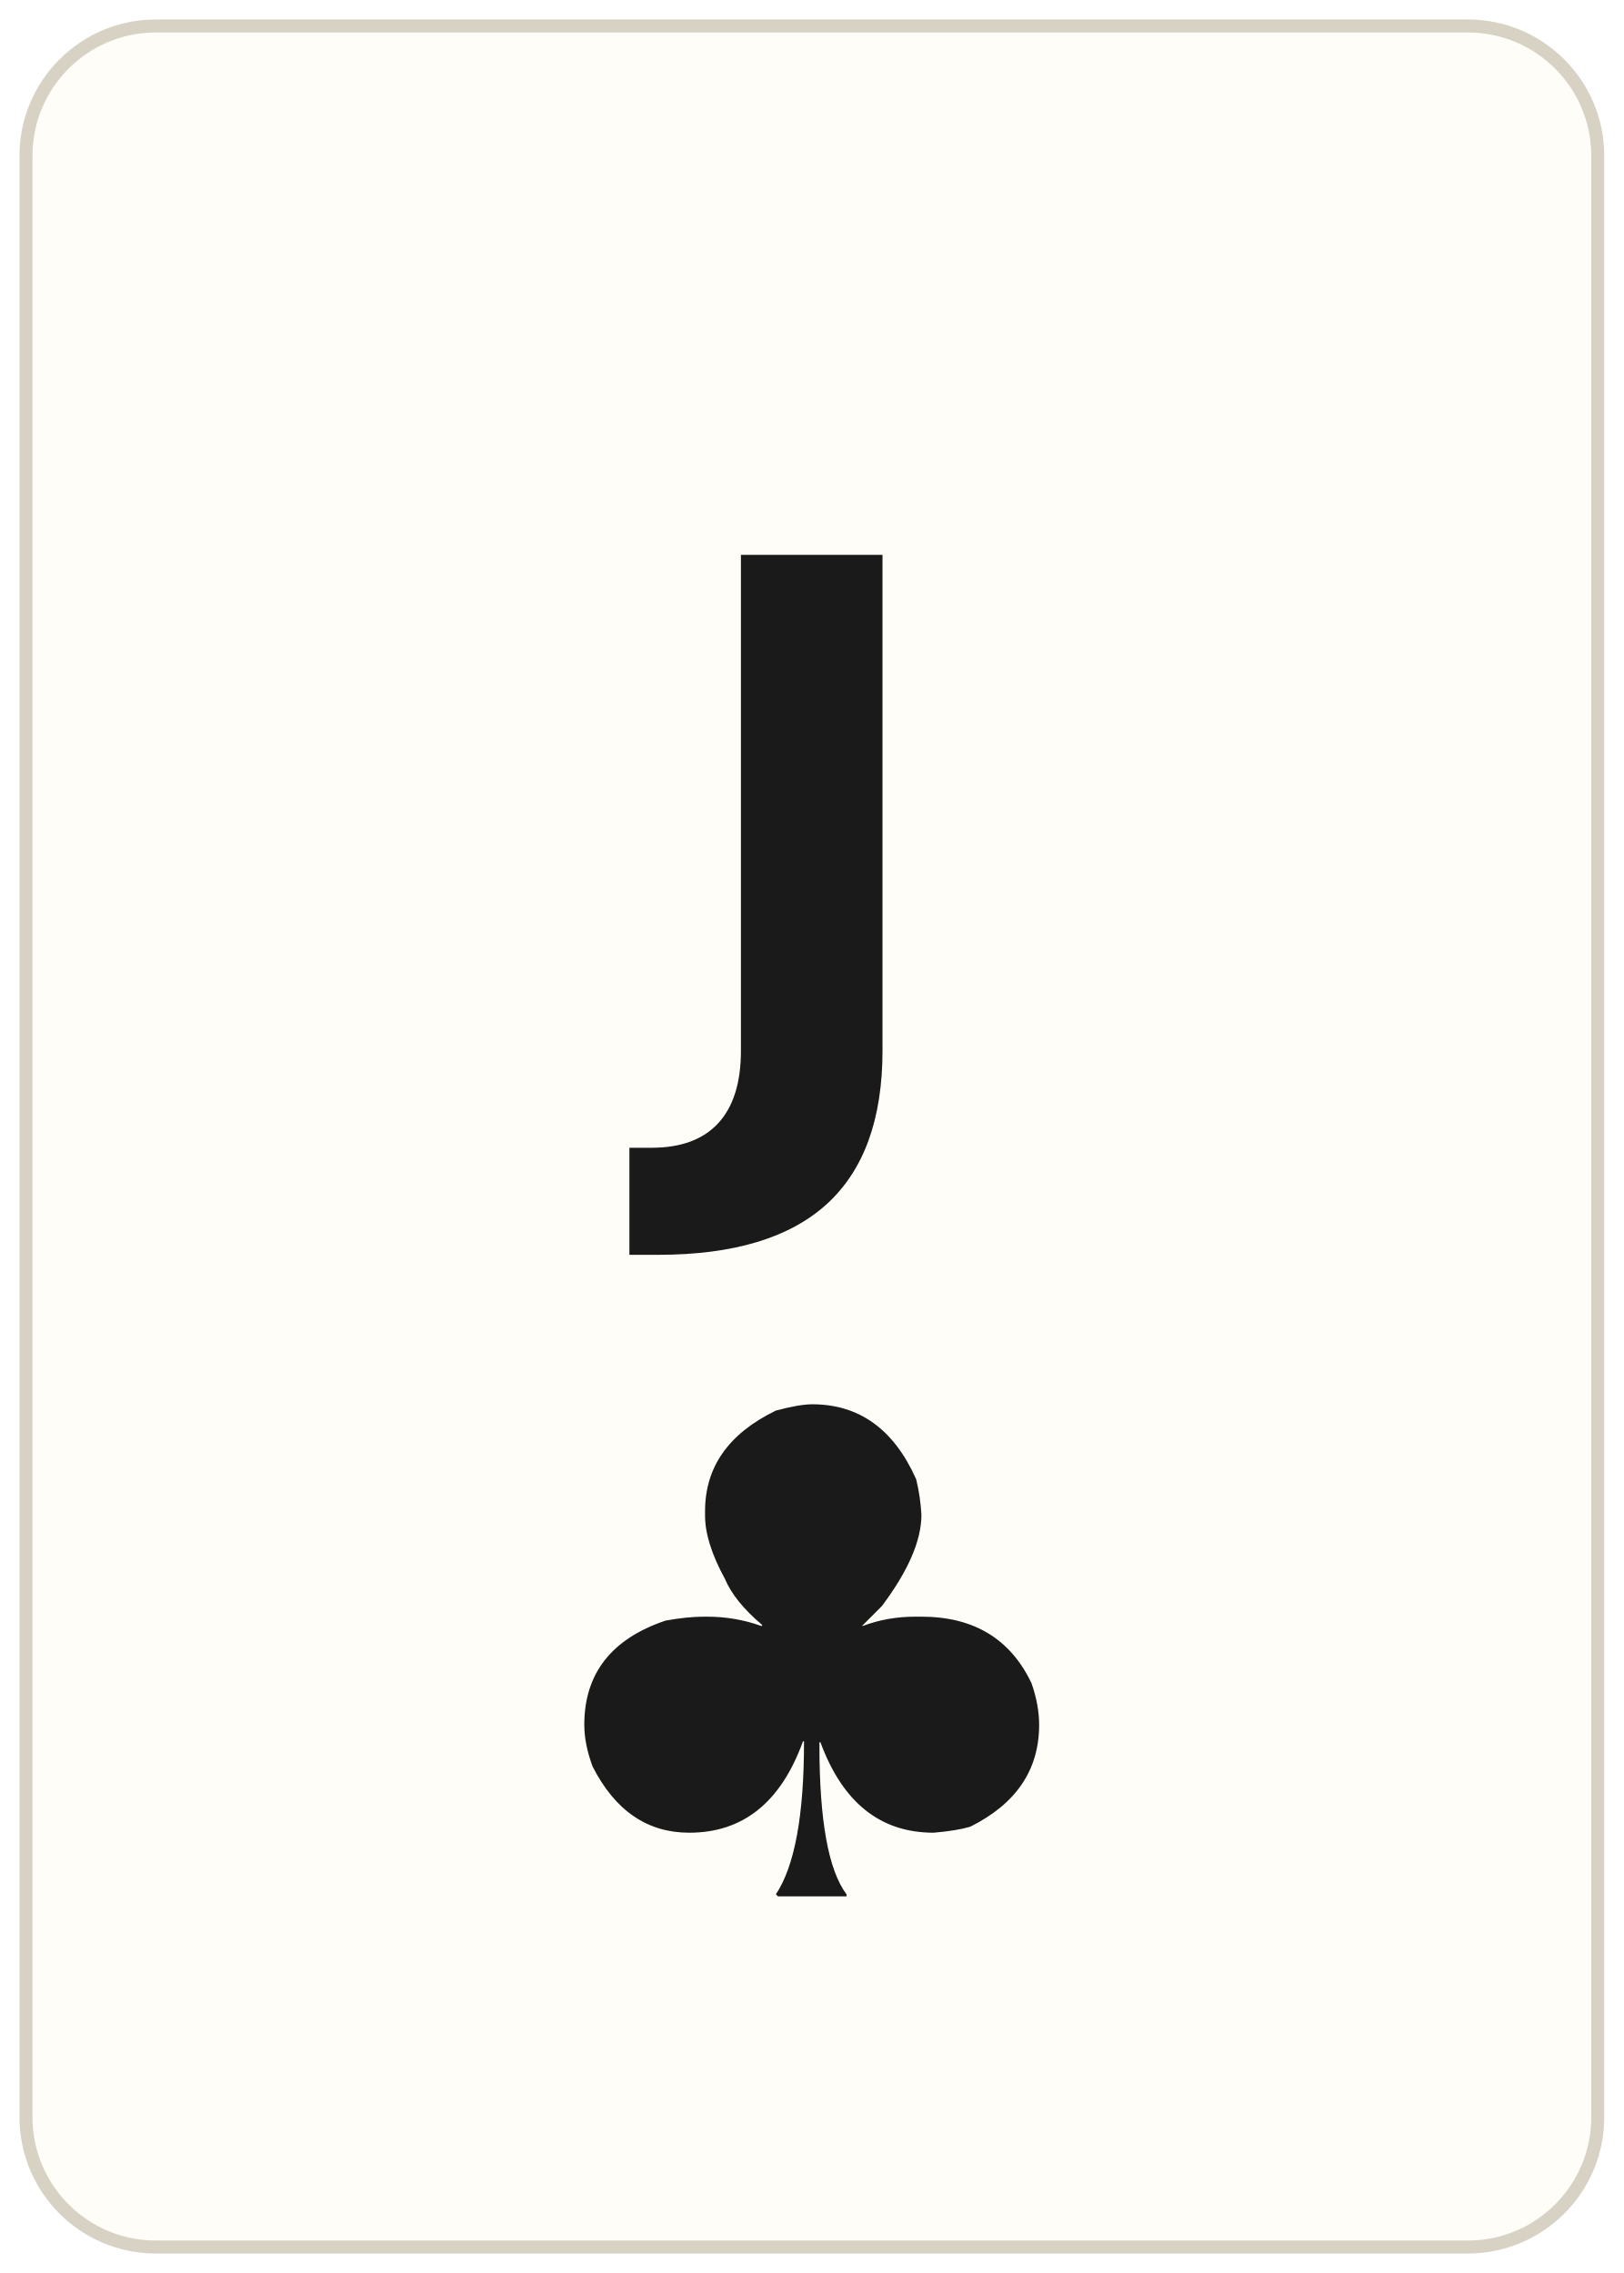
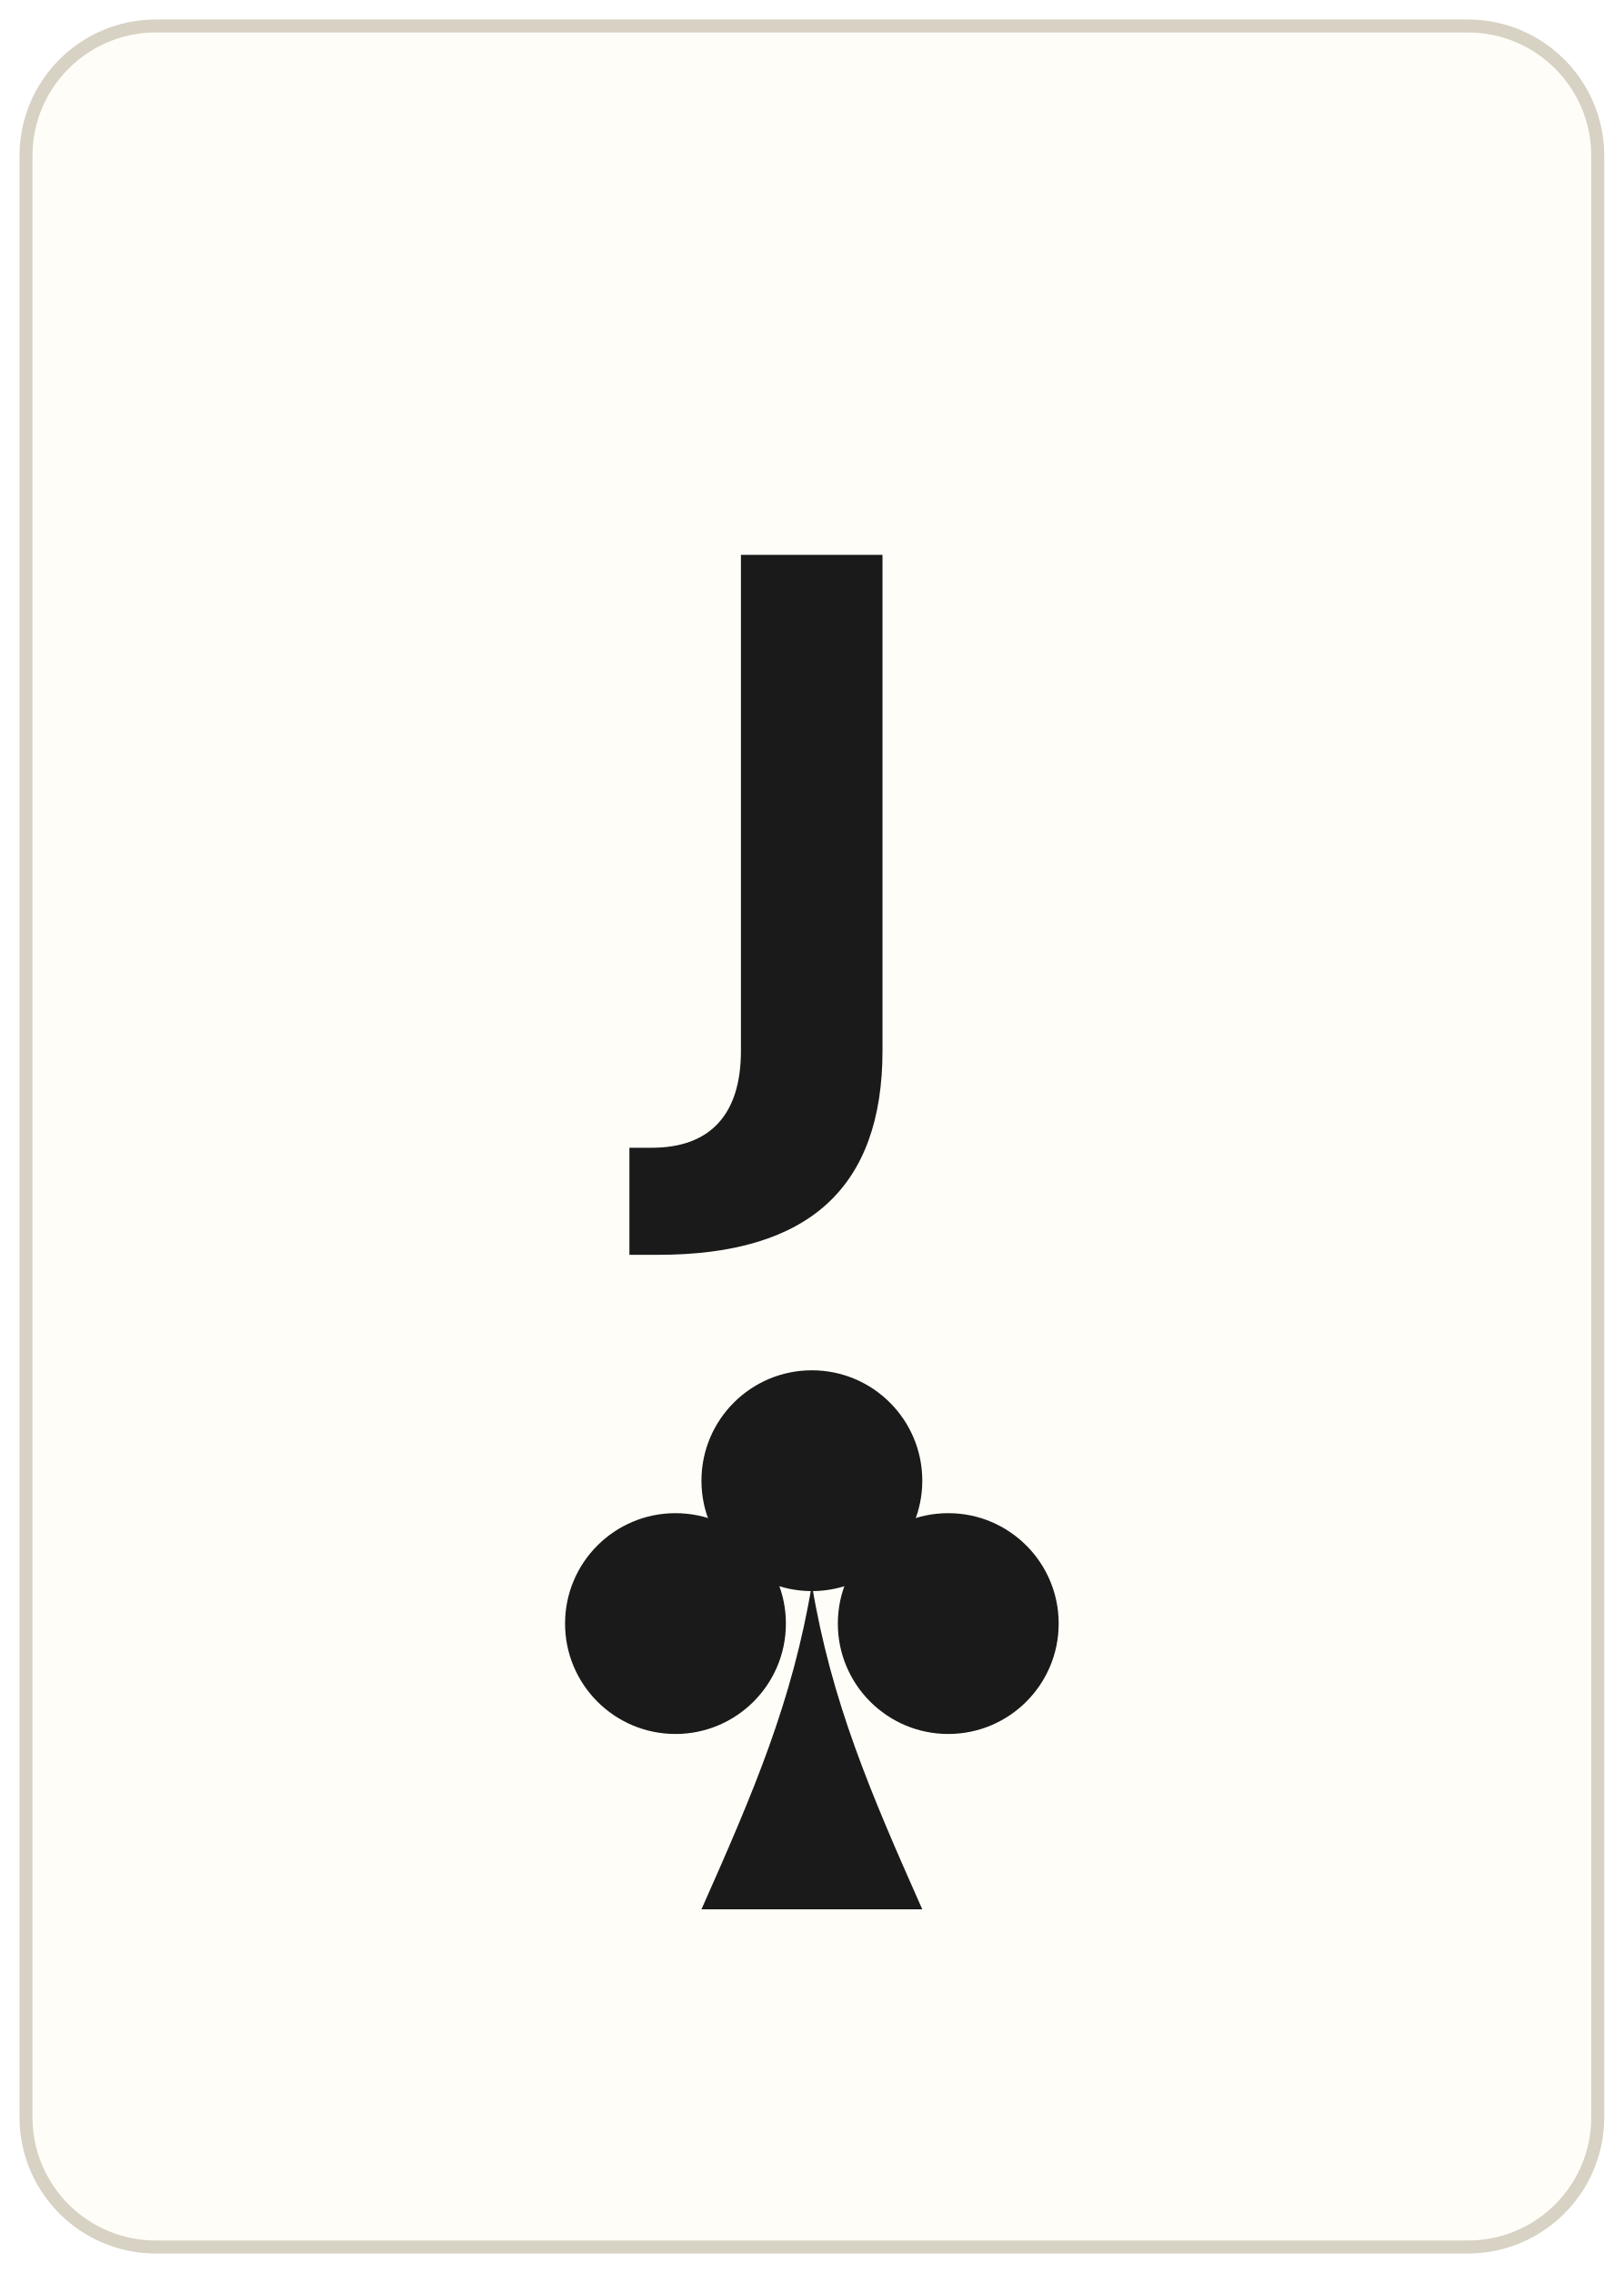
<svg xmlns="http://www.w3.org/2000/svg" viewBox="0 0 250 350" font-family="'DejaVu Sans','Arial Unicode MS','Segoe UI Symbol',sans-serif">
  <rect x="4" y="4" width="242" height="342" rx="20" ry="20" fill="#fffdf7" stroke="#d8d2c4" stroke-width="2" />
-   <g fill="#1a1a1a" text-anchor="middle">
-     <text x="125" y="170" font-size="116" font-weight="700">J</text>
-     <text x="125" y="292" font-size="104">♣</text>
+   <text x="125" y="170" font-size="116" font-weight="700" fill="#1a1a1a" text-anchor="middle">J</text>
+   <g transform="translate(75 198)" fill="#1a1a1a">
+     <circle cx="50" cy="30" r="17" />
+     <circle cx="29" cy="52" r="17" />
+     <circle cx="71" cy="52" r="17" />
+     <path d="M50 46 C 47 64 41 78 33 96 L67 96 C 59 78 53 64 50 46 Z" />
  </g>
</svg>
